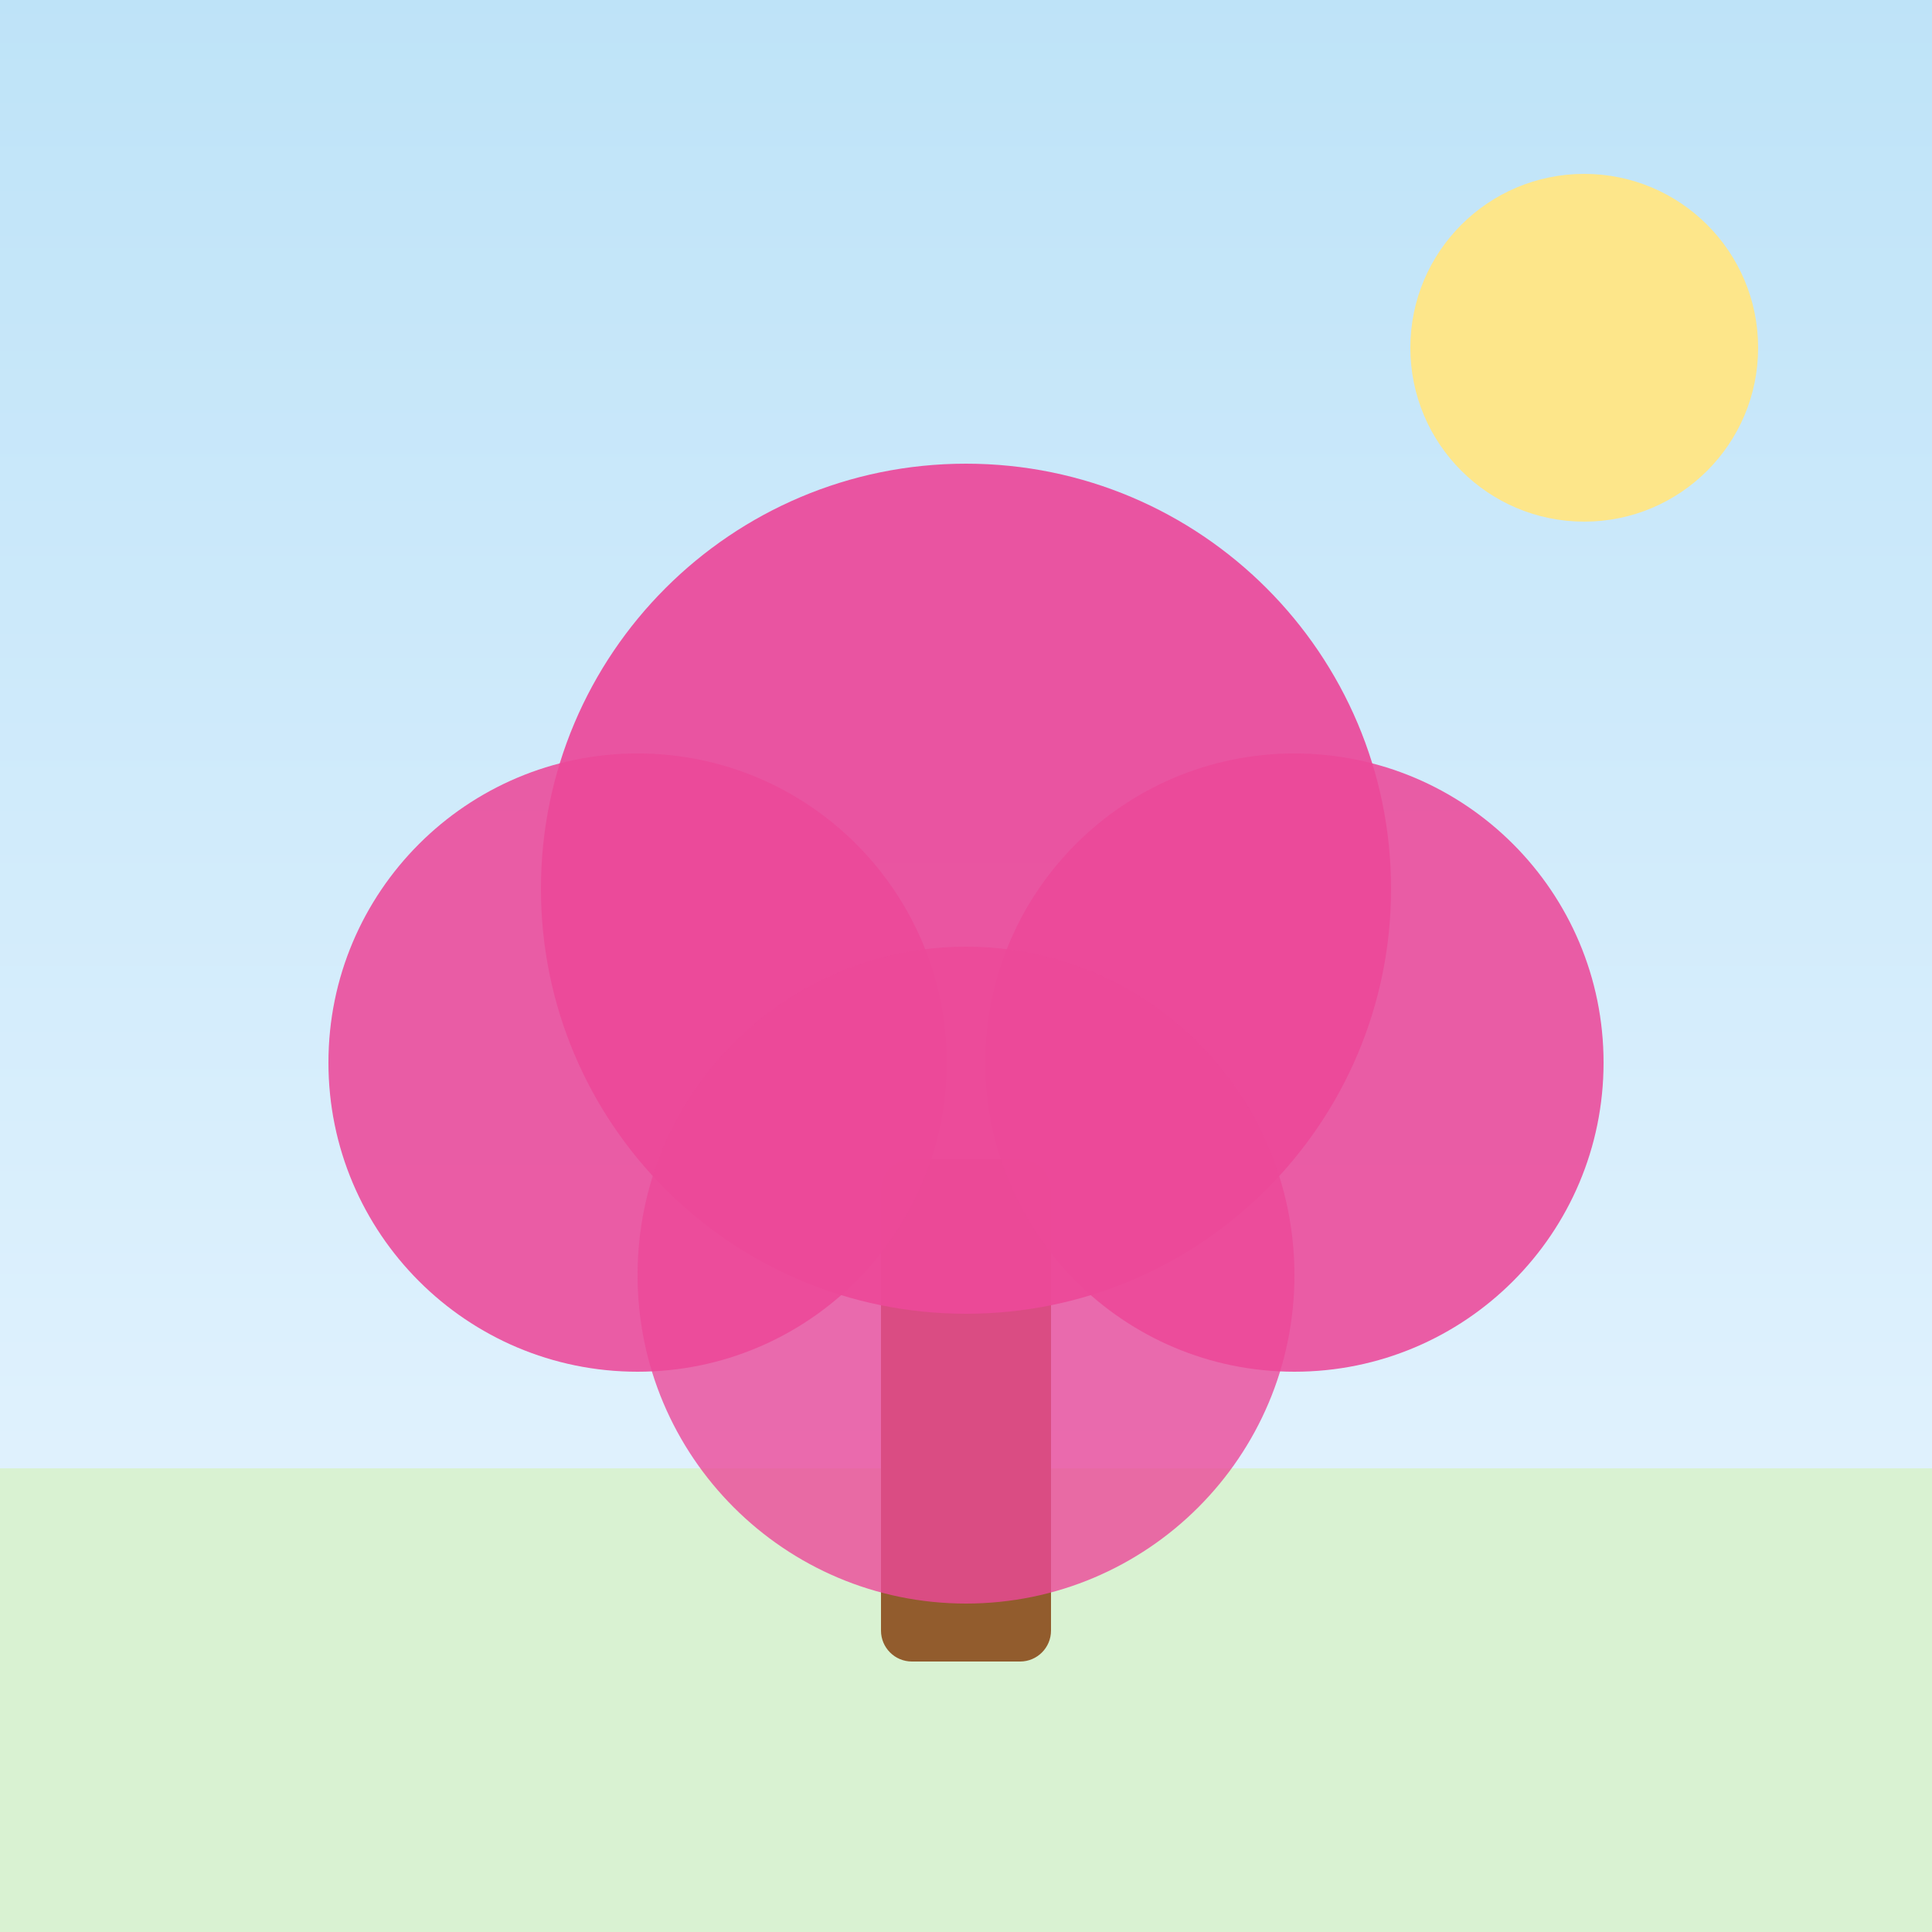
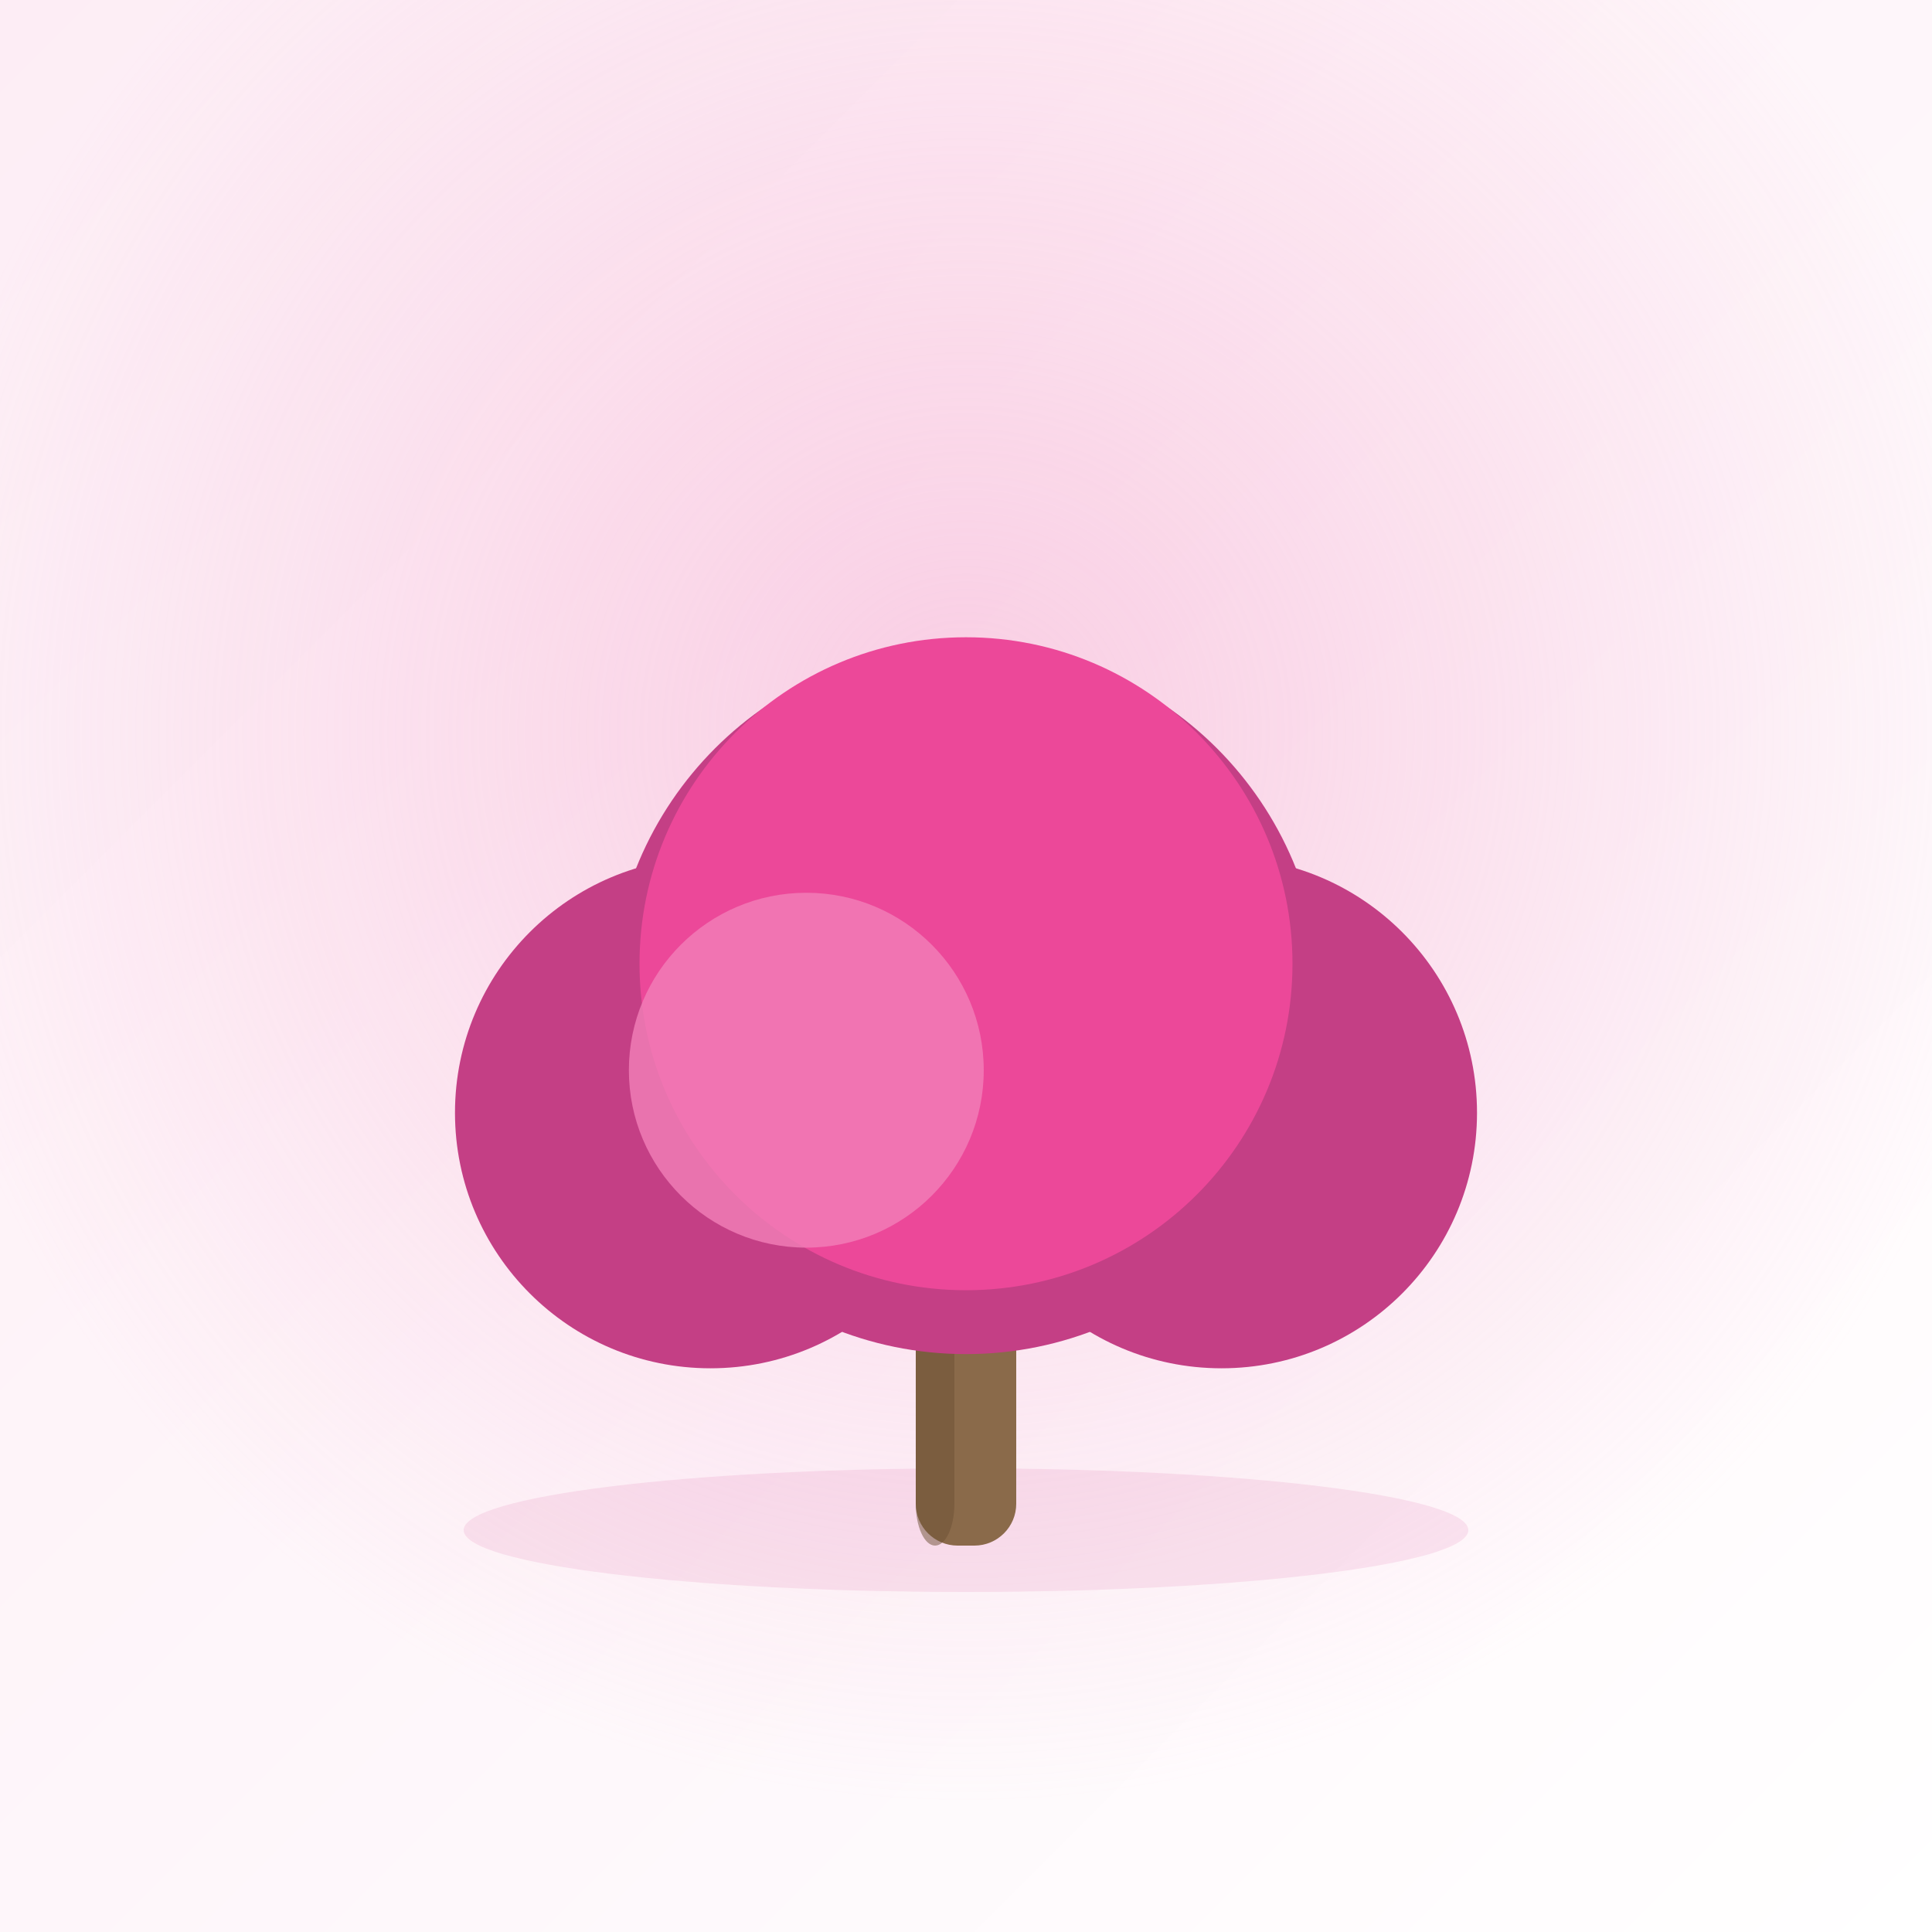
<svg xmlns="http://www.w3.org/2000/svg" viewBox="0 0 500 500">
  <defs>
-     <linearGradient id="sky" x1="0" y1="0" x2="0" y2="1">
-       <stop offset="0%" stop-color="#bee3f8" />
-       <stop offset="100%" stop-color="#eaf6ff" />
+     <linearGradient id="bg" x1="0" y1="0" x2="1" y2="1">
+       <stop offset="0%" stop-color="#fdedf5" />
+       <stop offset="100%" stop-color="#ffffff" />
    </linearGradient>
+     <radialGradient id="glow" cx="50%" cy="38%" r="55%">
+       <stop offset="0%" stop-color="#f6add1" stop-opacity="0.55" />
+       <stop offset="100%" stop-color="#f6add1" stop-opacity="0" />
+     </radialGradient>
  </defs>
-   <rect width="500" height="500" fill="url(#sky)" />
-   <circle cx="410" cy="90" r="45" fill="#fde68a" />
-   <rect x="0" y="380" width="500" height="120" fill="#d9f2d2" />
-   <rect x="228" y="300" width="44" height="130" rx="8" fill="#925c2d" />
-   <circle cx="250" cy="230" r="110" fill="#ec4899" opacity="0.92" />
-   <circle cx="165" cy="275" r="80" fill="#ec4899" opacity="0.88" />
-   <circle cx="335" cy="275" r="80" fill="#ec4899" opacity="0.88" />
-   <circle cx="250" cy="330" r="85" fill="#ec4899" opacity="0.8" />
+   <rect width="500" height="500" fill="url(#bg)" />
+   <rect width="500" height="500" fill="url(#glow)" />
+   <ellipse cx="250" cy="396" rx="130" ry="16" fill="#d6438e" opacity="0.12" />
+   <rect x="237" y="300" width="26" height="100" rx="10.833" fill="#8a6a4a" />
+   <rect x="237" y="300" width="10" height="100" rx="10.833" fill="#6b4f34" opacity="0.5" />
+   <circle cx="250" cy="258.6" r="91.84" fill="#c43f85" />
+   <circle cx="183.875" cy="287.989" r="66.125" fill="#c43f85" />
+   <circle cx="316.125" cy="287.989" r="66.125" fill="#c43f85" />
+   <circle cx="250" cy="249.416" r="84.493" fill="#ec4899" />
+   <circle cx="208.672" cy="276.968" r="45.92" fill="#f27fb8" opacity="0.8" />
</svg>
